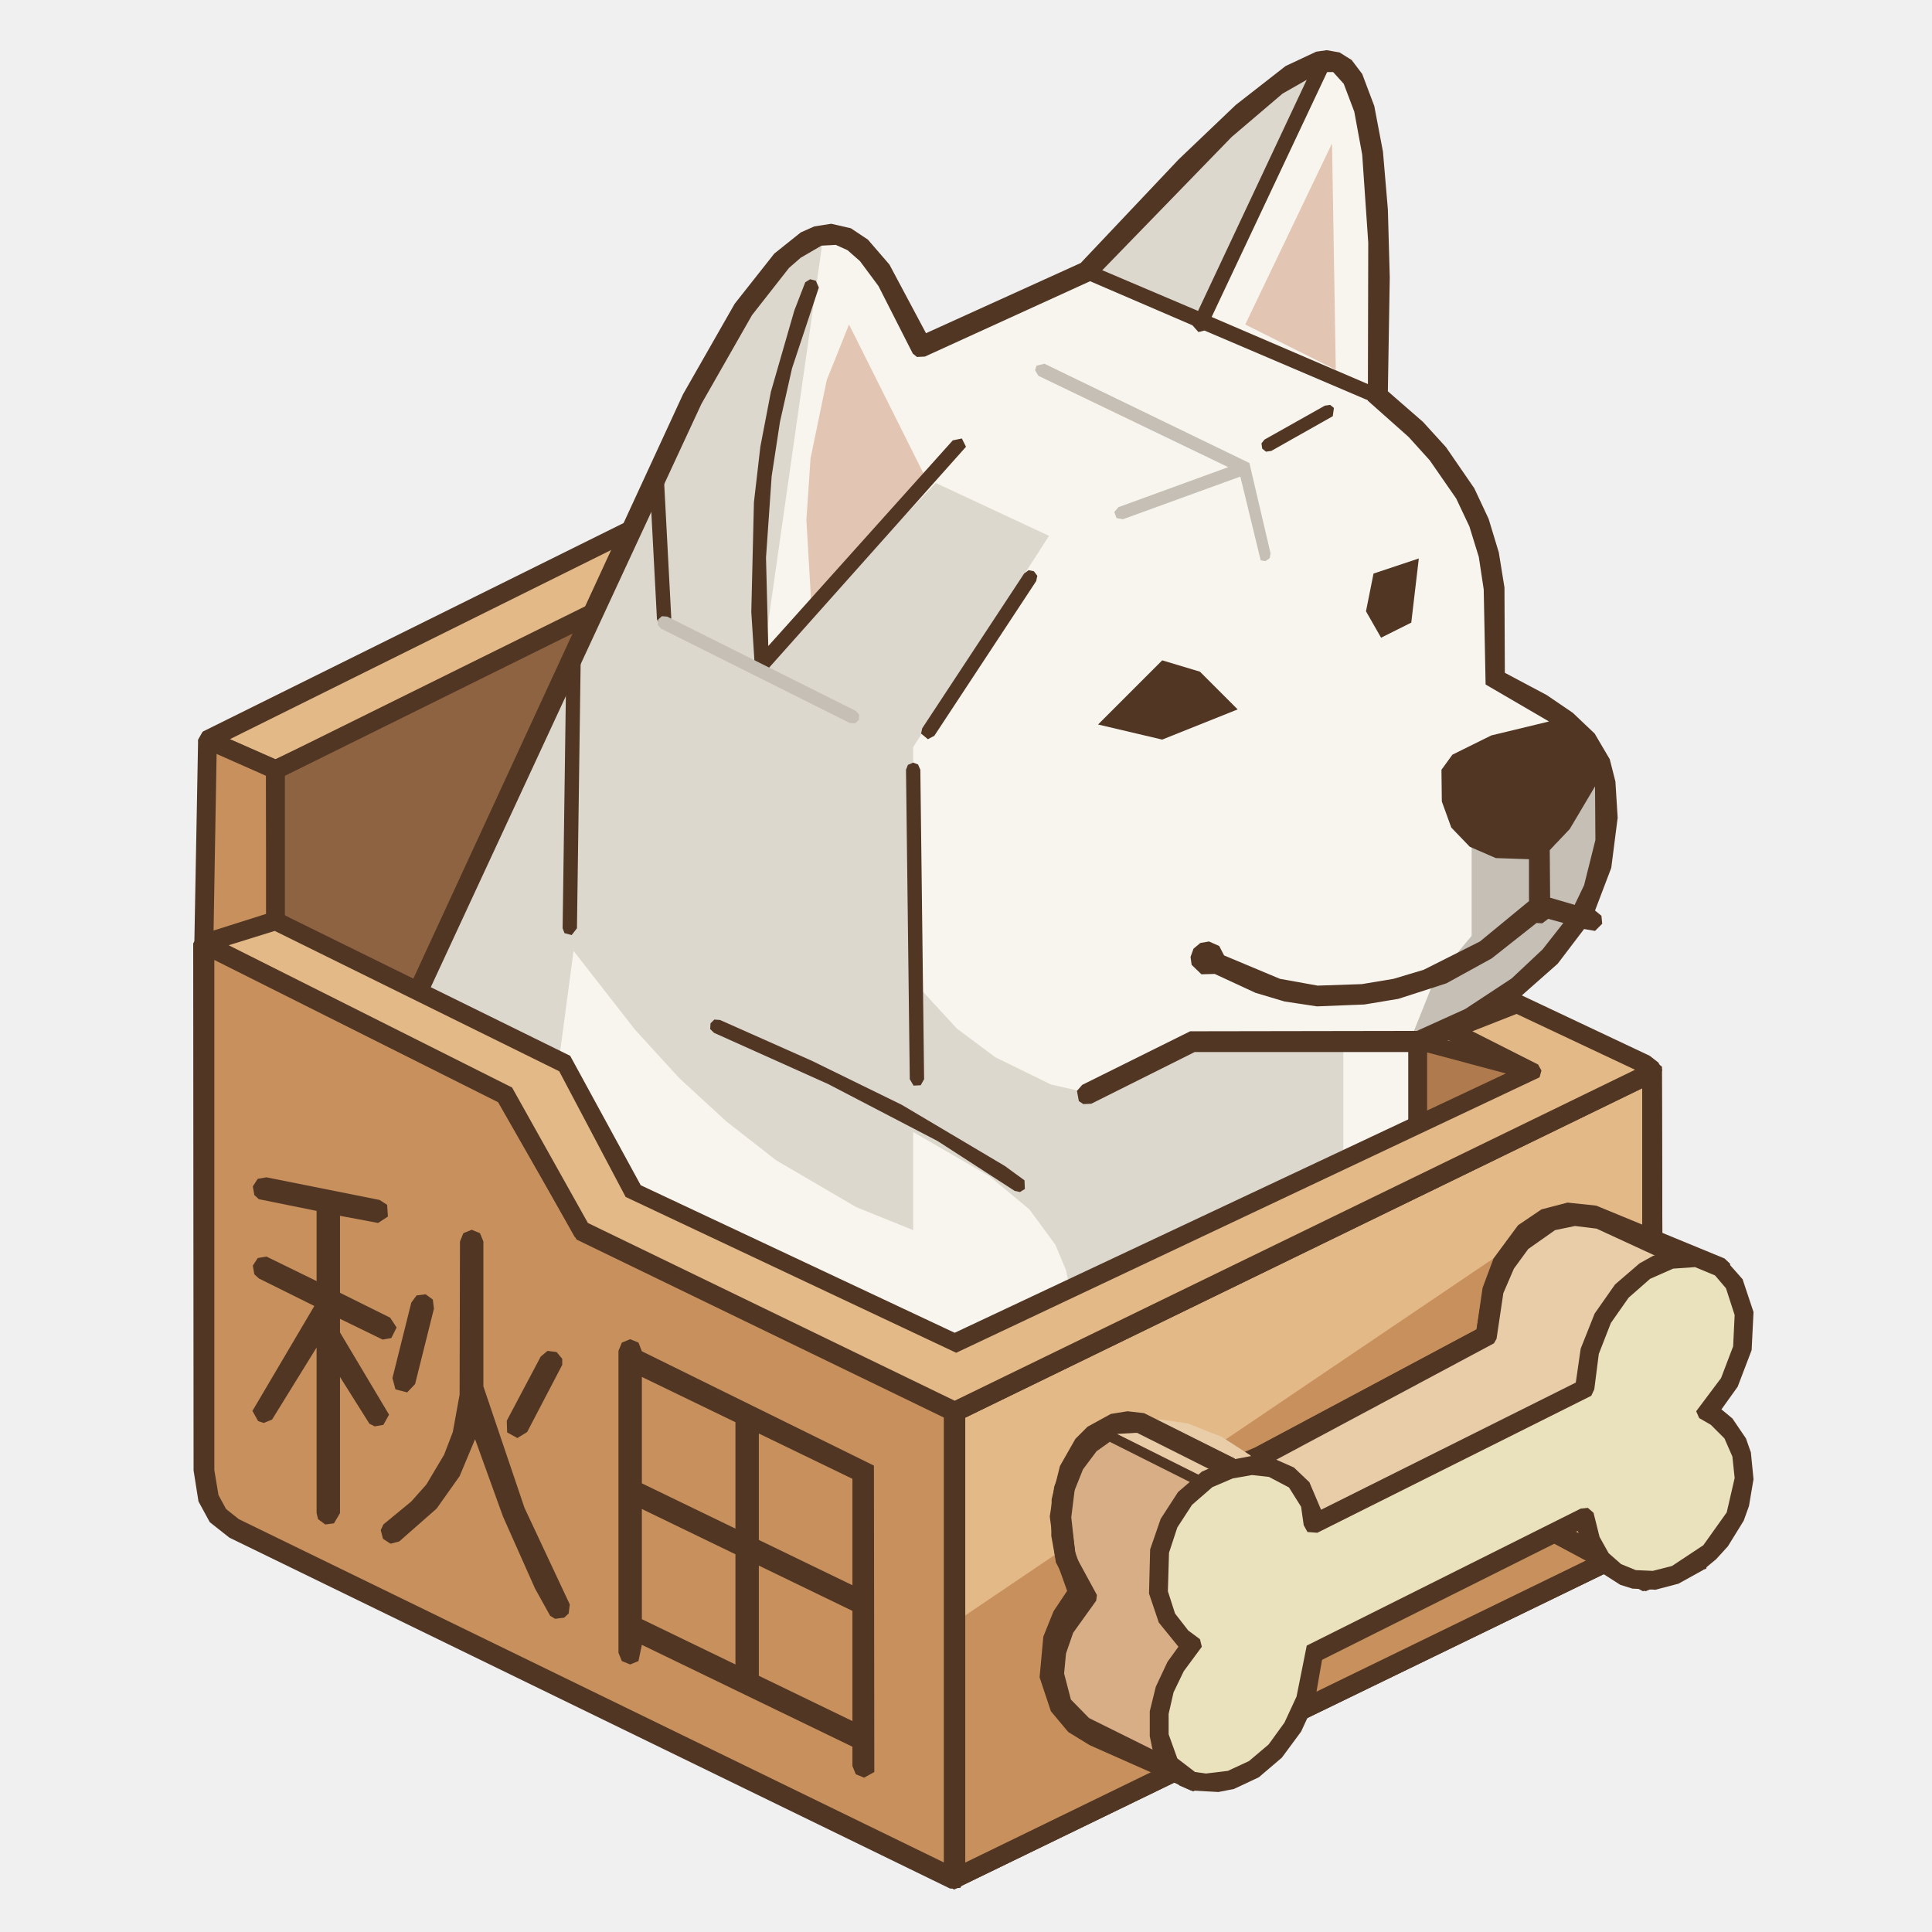
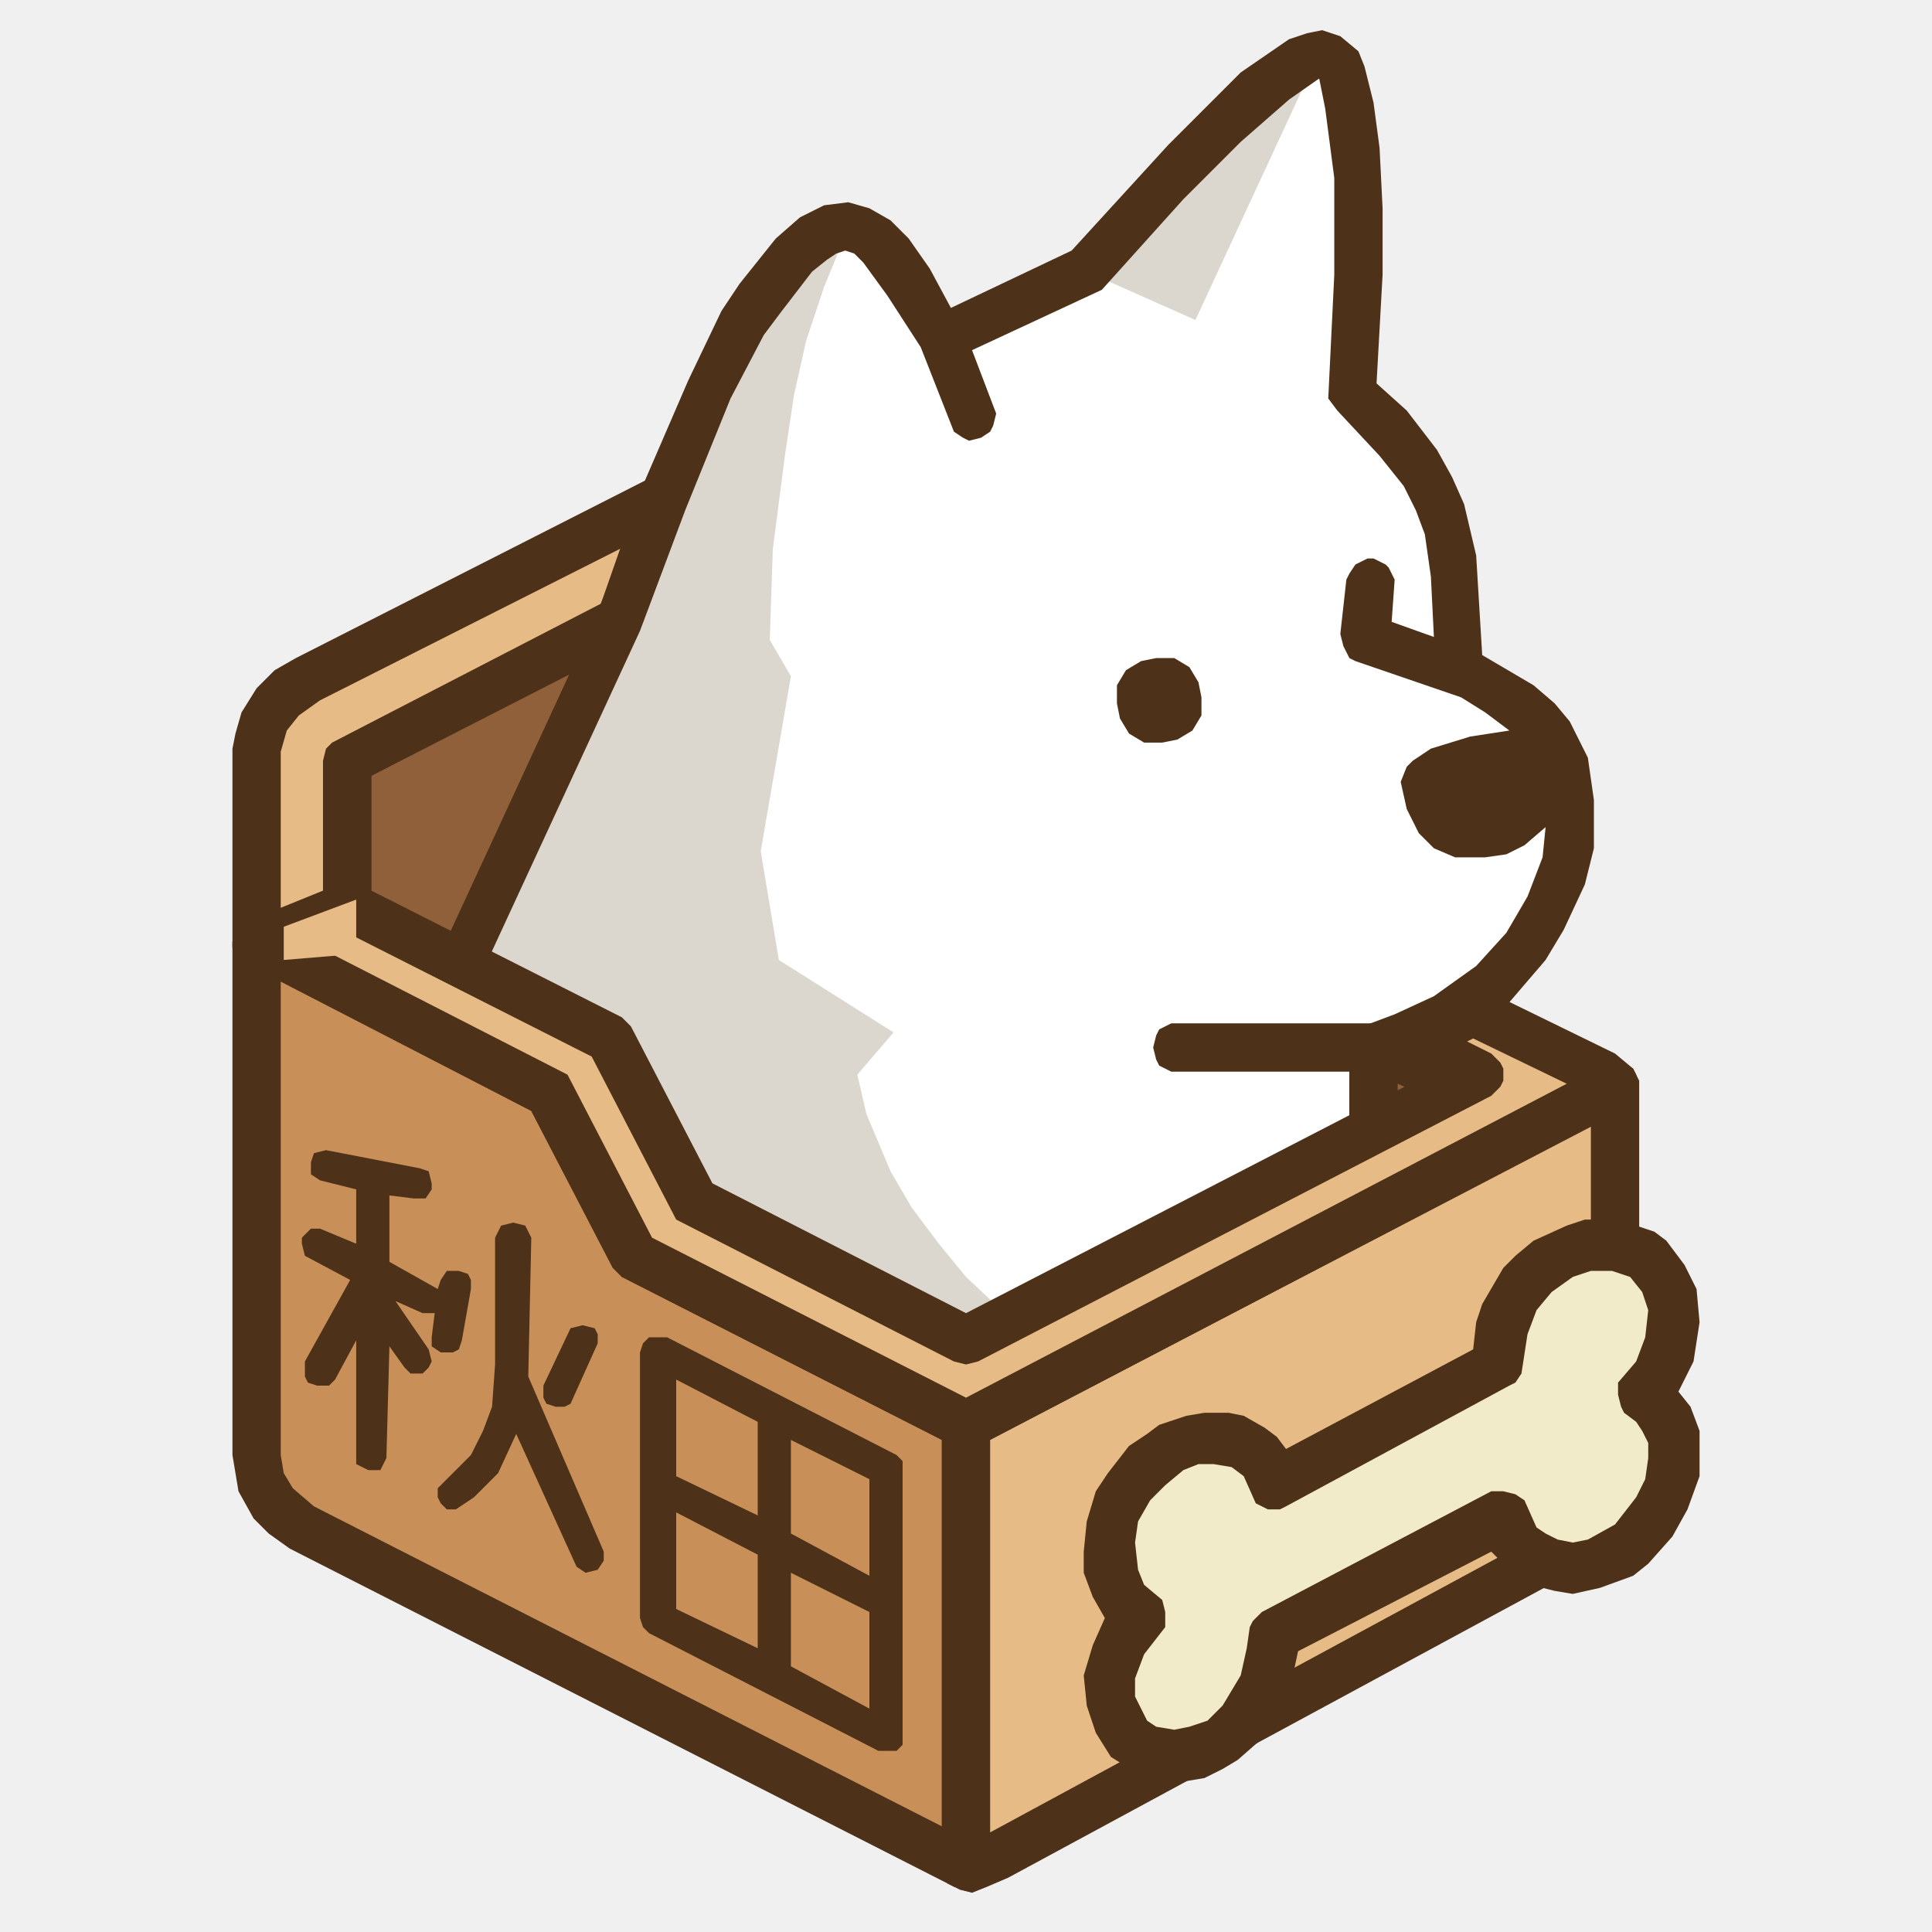
- <svg xmlns="http://www.w3.org/2000/svg" width="512" height="512" viewBox="0 0 512 512">
-   <path fill-rule="evenodd" d="M55.0 196.0 L168.0 140.0 L166.0 160.0 L73.0 204.0Z" fill="#E3B987" />
-   <path fill-rule="evenodd" d="M54.0 198.3 L52.5 196.4 L53.9 193.8 L166.9 137.8 L168.8 137.6 L170.3 139.0 L168.5 160.2 L167.1 162.3 L74.1 206.3 L72.0 206.3ZM60.9 195.9 L73.0 201.2 L163.7 158.3 L165.1 144.2Z" fill="#513624" />
-   <path fill-rule="evenodd" d="M55.0 196.0 L73.0 204.0 L73.0 244.0 L54.0 250.0Z" fill="#C7905D" />
-   <path fill-rule="evenodd" d="M52.5 196.0 L53.7 193.9 L56.0 193.7 L74.0 201.7 L75.5 204.0 L75.2 245.2 L73.8 246.4 L54.1 252.5 L52.2 251.8 L51.5 250.0ZM57.4 199.8 L56.6 246.6 L70.5 242.2 L70.5 205.6Z" fill="#513624" />
-   <path fill-rule="evenodd" d="M73.0 204.0 L162.0 160.0 L152.0 210.0 L114.0 268.0 L73.0 244.0Z" fill="#8E6342" />
-   <path fill-rule="evenodd" d="M70.5 204.0 L71.9 201.8 L160.9 157.8 L162.7 157.6 L164.1 158.7 L164.5 160.5 L154.1 211.4 L115.2 270.2 L112.7 270.2 L70.8 245.2ZM75.5 205.6 L75.5 242.6 L113.2 264.6 L149.6 209.0 L158.6 164.5Z" fill="#513624" />
-   <path fill-rule="evenodd" d="M110.0 264.0 L183.5 105.7 L197.0 82.0 L207.2 69.1 L213.8 63.9 L216.9 62.5 L222.1 62.2 L226.2 64.0 L229.9 67.3 L235.2 74.3 L244.0 92.0 L288.0 72.0 L314.3 44.2 L333.9 25.9 L342.3 19.8 L349.2 16.4 L354.4 16.5 L356.6 18.1 L358.5 20.8 L361.6 28.9 L364.5 47.7 L365.6 73.5 L365.0 105.0 L375.2 113.8 L381.1 120.2 L388.3 130.8 L392.0 138.5 L394.5 146.9 L396.0 156.0 L396.0 180.0 L410.8 188.0 L420.4 196.1 L424.0 202.0 L426.0 213.5 L425.5 223.0 L423.4 232.5 L419.6 241.3 L413.4 250.5 L405.3 258.9 L396.1 265.9 L386.2 271.6 L376.0 276.0 L376.0 306.0 L253.0 364.0 L158.0 318.0Z" fill="#F8F5EE" />
-   <path fill-rule="evenodd" d="M318.0 86.0 L288.0 72.0 L314.2 44.3 L329.0 30.2 L341.3 20.8 L347.6 18.0 L350.0 18.0ZM180.2 112.4 L193.4 87.5 L200.1 77.5 L206.5 69.8 L212.5 65.1 L218.0 64.0 L202.0 176.0 L248.0 128.0 L278.0 142.0 L242.0 198.0 L242.0 260.0 L253.6 272.6 L263.8 280.2 L278.5 287.4 L290.0 290.0 L318.0 276.0 L356.0 276.0 L356.0 312.0 L284.0 344.0 L282.5 336.6 L279.7 329.9 L272.8 320.5 L262.2 311.7 L242.0 300.0 L242.0 326.0 L226.9 319.9 L205.7 307.5 L192.5 297.2 L180.0 285.7 L168.3 272.9 L152.0 252.0 L148.0 282.0 L110.0 264.0Z" fill="#DDD8CE" />
-   <path fill-rule="evenodd" d="M390.0 222.0 L412.0 224.0 L424.0 206.0 L424.7 219.2 L423.8 228.2 L421.4 236.5 L417.6 243.8 L408.0 255.2 L399.5 262.6 L387.2 269.9 L374.0 275.0 L380.0 260.0 L390.0 248.0Z" fill="#C5BFB5" />
-   <path fill-rule="evenodd" d="M353.0 38.0 L354.0 98.0 L330.0 86.0ZM225.0 86.0 L245.0 126.0 L215.0 160.0 L213.7 137.8 L214.8 121.5 L219.1 100.7Z" fill="#E3C5B3" />
-   <path fill-rule="evenodd" d="M328.7 126.3 L297.6 137.6 L295.9 137.3 L295.3 135.7 L296.4 134.4 L325.5 123.8 L275.2 99.6 L274.3 98.1 L274.7 96.9 L276.8 96.4 L331.1 122.7 L336.7 146.6 L336.5 147.9 L335.4 148.7 L334.1 148.5Z" fill="#C5BFB5" />
-   <path fill-rule="evenodd" d="M353.2 110.3 L336.9 119.5 L335.5 119.7 L334.5 118.9 L334.3 117.5 L335.1 116.5 L351.1 107.5 L352.5 107.3 L353.5 108.1ZM316.0 86.2 L287.2 73.8 L286.1 72.7 L286.2 71.2 L287.3 70.1 L288.8 70.2 L317.5 82.4 L348.2 17.1 L349.3 16.1 L350.9 16.2 L351.9 17.3 L351.8 18.9 L321.1 84.0 L365.8 103.2 L366.9 104.3 L366.8 105.8 L365.7 106.9 L364.2 106.8 L319.2 87.6 L317.6 88.0ZM210.5 82.3 L213.4 74.8 L214.7 74.0 L216.2 74.4 L217.0 76.2 L209.9 97.6 L206.7 111.8 L204.5 126.2 L203.0 147.8 L203.6 171.2 L252.5 116.7 L254.9 116.2 L256.0 118.4 L203.5 177.3 L201.6 178.0 L200.0 176.2 L199.1 162.2 L199.8 133.1 L201.5 118.4 L204.3 103.8ZM174.7 165.4 L174.1 164.1 L172.1 126.1 L172.6 124.7 L173.9 124.1 L175.3 124.6 L175.9 125.9 L177.9 163.9 L177.0 165.6ZM244.1 194.4 L244.4 193.0 L271.4 152.0 L272.6 151.1 L274.0 151.4 L274.9 152.6 L274.6 154.0 L247.6 195.0 L245.9 195.9ZM149.6 247.3 L149.1 246.0 L150.1 174.0 L150.7 172.6 L152.0 172.1 L153.4 172.7 L153.9 174.0 L152.9 246.0 L151.5 247.8ZM242.1 287.7 L241.1 286.0 L240.1 204.0 L240.6 202.7 L242.0 202.1 L243.3 202.6 L243.9 204.0 L244.9 286.0 L244.0 287.6ZM219.5 287.3 L189.2 273.7 L188.2 272.7 L188.3 271.2 L189.3 270.2 L190.8 270.3 L215.1 281.1 L239.0 292.8 L266.3 309.0 L271.5 312.8 L271.6 315.1 L270.3 315.9 L268.9 315.6 L248.5 302.4Z" fill="#513624" />
-   <path fill-rule="evenodd" d="M225.2 191.6 L175.2 166.6 L174.3 165.6 L174.4 164.2 L175.4 163.3 L176.8 163.4 L226.8 188.4 L227.7 189.4 L227.6 190.8 L226.6 191.7Z" fill="#C5BFB5" />
-   <path fill-rule="evenodd" d="M318.0 178.0 L328.0 188.0 L308.0 196.0 L291.0 192.0 L308.0 175.0ZM374.0 165.0 L366.0 169.0 L362.0 162.0 L364.0 152.0 L376.0 148.0ZM382.1 212.4 L382.0 204.0 L384.9 200.0 L395.2 194.9 L410.5 191.2 L393.7 181.4 L393.2 156.2 L391.9 147.6 L389.4 139.5 L385.9 132.1 L378.9 122.0 L373.3 115.8 L362.5 106.2 L362.6 64.3 L361.0 41.0 L358.9 29.6 L356.1 22.2 L353.3 19.1 L349.9 19.1 L339.9 24.8 L326.4 36.3 L289.6 74.2 L245.1 94.5 L243.0 94.6 L241.9 93.7 L232.8 75.8 L227.9 69.2 L224.6 66.3 L221.5 64.9 L217.7 65.1 L212.2 68.3 L209.1 71.0 L199.3 83.5 L185.9 107.0 L112.5 265.2 L111.6 266.3 L109.5 266.7 L108.2 266.1 L107.3 264.2 L181.0 104.5 L194.7 80.5 L205.2 67.2 L212.2 61.6 L215.8 60.0 L220.3 59.3 L225.5 60.5 L230.0 63.5 L235.7 70.1 L245.4 88.3 L286.4 69.7 L312.4 42.2 L327.5 27.8 L340.7 17.5 L348.8 13.7 L351.6 13.3 L355.0 13.9 L358.2 15.9 L361.0 19.6 L364.2 28.1 L366.5 40.2 L367.8 55.5 L368.3 73.5 L367.8 103.7 L377.1 111.8 L383.2 118.5 L390.7 129.4 L394.5 137.5 L397.2 146.4 L398.7 155.7 L398.8 178.3 L409.9 184.2 L416.8 188.9 L422.6 194.4 L426.6 201.2 L428.1 207.1 L428.7 216.7 L427.0 230.0 L422.7 241.3 L424.4 242.7 L424.6 244.8 L422.7 246.7 L419.8 246.2 L412.8 255.4 L400.8 266.0 L390.8 272.3 L378.8 277.9 L378.8 306.0 L378.4 307.4 L376.7 308.7 L374.1 307.9 L373.2 306.0 L373.2 278.8 L316.6 278.8 L289.2 292.5 L287.1 292.6 L285.9 291.8 L285.4 289.1 L286.8 287.5 L315.4 273.3 L375.5 273.2 L388.3 267.4 L400.6 259.3 L408.8 251.6 L414.3 244.6 L410.3 243.5 L408.7 244.7 L407.2 244.6 L395.3 254.0 L383.3 260.6 L370.6 264.7 L361.6 266.2 L349.0 266.7 L340.4 265.4 L332.7 263.1 L321.9 258.1 L318.4 258.2 L315.8 255.7 L315.5 253.6 L316.3 251.4 L318.1 249.9 L320.4 249.5 L323.1 250.7 L324.4 253.2 L339.2 259.4 L349.2 261.2 L360.9 260.8 L369.3 259.4 L377.3 257.0 L392.2 249.5 L405.2 238.8 L405.2 227.7 L396.4 227.4 L389.5 224.4 L384.6 219.3ZM410.8 237.9 L417.3 239.8 L419.8 234.6 L422.8 222.6 L422.7 208.4 L416.0 219.7 L410.7 225.3Z" fill="#513624" />
-   <path fill-rule="evenodd" d="M376.0 276.0 L406.0 284.0 L376.0 300.0Z" fill="#AF7A4D" />
-   <path fill-rule="evenodd" d="M373.8 276.0 L374.4 274.4 L376.6 273.8 L406.6 281.8 L408.0 282.9 L408.2 284.6 L407.1 286.0 L377.1 302.0 L375.4 302.2 L373.8 300.0ZM378.2 278.9 L378.2 296.2 L399.9 284.7Z" fill="#513624" />
-   <path fill-rule="evenodd" d="M54.0 250.0 L134.0 290.0 L154.0 326.0 L253.0 374.0 L253.0 498.0 L62.0 405.0 L57.8 401.7 L55.3 397.1 L54.0 389.7Z" fill="#C7905D" />
-   <path fill-rule="evenodd" d="M51.2 250.0 L52.6 247.7 L55.2 247.5 L135.2 287.5 L156.0 323.9 L255.3 372.5 L255.8 498.0 L254.5 500.3 L251.8 500.5 L60.8 407.5 L55.6 403.4 L52.6 397.9 L51.3 389.7ZM56.8 254.4 L56.8 389.6 L57.9 396.2 L59.9 399.9 L63.3 402.6 L250.2 493.6 L250.2 375.7 L152.8 328.5 L132.0 292.1Z" fill="#513624" />
-   <path fill-rule="evenodd" d="M253.0 374.0 L438.0 284.0 L438.0 408.0 L253.0 498.0Z" fill="#E3B987" />
-   <path fill-rule="evenodd" d="M250.2 374.0 L251.8 371.5 L436.8 281.5 L438.8 281.4 L440.4 282.7 L440.8 408.0 L439.8 410.0 L252.9 500.7 L251.0 499.9 L250.2 498.0ZM255.8 375.7 L255.8 493.6 L435.2 406.3 L435.2 288.4Z" fill="#513624" />
-   <path fill-rule="evenodd" d="M253.0 430.0 L398.0 332.0 L438.0 352.0 L438.0 408.0 L253.0 498.0Z" fill="#C7905D" />
-   <path fill-rule="evenodd" d="M250.2 374.0 L251.8 371.5 L436.8 281.5 L438.8 281.4 L440.4 282.7 L440.8 408.0 L439.8 410.0 L252.9 500.7 L251.0 499.9 L250.2 498.0ZM255.8 375.7 L255.8 493.6 L435.2 406.3 L435.2 288.4Z" fill="#513624" />
-   <path fill-rule="evenodd" d="M54.0 250.0 L73.0 244.0 L150.0 282.0 L168.0 316.0 L253.0 356.0 L406.0 284.0 L384.0 273.0 L402.0 266.0 L436.0 282.0 L438.0 284.0 L253.0 374.0 L154.0 326.0 L134.0 290.0Z" fill="#E3B987" />
-   <path fill-rule="evenodd" d="M152.3 327.8 L132.2 291.9 L52.9 252.2 L51.5 250.1 L52.2 248.3 L73.5 241.6 L151.1 279.8 L169.8 314.1 L253.0 353.2 L400.3 283.9 L382.9 275.2 L381.5 273.2 L383.1 270.7 L401.1 263.7 L403.1 263.7 L437.2 279.8 L439.5 281.6 L440.5 283.6 L439.1 286.2 L253.4 376.5ZM165.8 317.2 L148.2 283.9 L72.8 246.7 L60.6 250.5 L135.7 288.2 L155.8 324.1 L253.0 371.2 L433.3 283.5 L401.9 268.7 L390.2 273.3 L407.6 282.1 L408.5 283.7 L408.0 285.5 L253.4 358.5ZM102.8 322.4 L100.2 324.1 L90.1 322.2 L90.1 342.6 L103.4 349.2 L105.1 351.8 L103.7 354.6 L101.4 355.0 L90.1 349.5 L90.1 353.1 L103.1 374.9 L101.6 377.6 L99.3 378.0 L97.9 377.3 L90.1 364.9 L90.1 401.0 L88.5 403.7 L86.2 404.0 L84.3 402.6 L83.9 401.0 L83.9 357.1 L72.1 376.2 L69.9 377.1 L68.4 376.6 L66.9 373.9 L83.3 346.1 L68.6 338.8 L67.4 337.7 L67.0 335.4 L68.3 333.4 L70.6 333.0 L83.9 339.5 L83.9 320.9 L68.6 317.8 L67.4 316.7 L67.0 314.4 L68.3 312.4 L70.6 312.0 L100.6 318.0 L102.6 319.3ZM104.8 368.2 L104.0 365.2 L109.0 345.2 L110.4 343.3 L112.8 343.0 L114.7 344.4 L115.0 346.8 L110.0 366.8 L107.9 369.0ZM120.0 379.5 L121.8 369.6 L121.9 329.0 L122.8 326.8 L125.0 325.9 L127.2 326.8 L128.1 329.0 L128.1 367.4 L139.0 399.6 L151.0 425.2 L150.7 427.6 L149.5 428.7 L147.1 429.0 L145.8 428.2 L141.8 421.0 L133.3 401.9 L125.9 381.4 L121.8 391.2 L115.7 399.8 L105.8 408.5 L103.5 409.1 L101.5 407.8 L100.9 405.5 L101.6 404.0 L109.0 397.9 L113.0 393.4 L117.7 385.5ZM134.4 379.6 L134.3 376.5 L143.3 359.5 L145.1 358.0 L147.5 358.3 L149.0 360.1 L149.0 361.7 L139.7 379.5 L137.1 381.1ZM164.8 440.2 L163.9 438.0 L163.9 358.0 L164.8 355.8 L167.0 354.9 L169.2 355.8 L170.1 358.1 L231.6 388.4 L231.7 469.6 L229.0 471.1 L226.8 470.2 L225.9 468.0 L225.9 462.9 L170.1 435.9 L169.2 440.2 L167.0 441.1ZM194.9 411.9 L170.1 399.9 L170.1 429.1 L194.9 441.1ZM225.9 456.1 L225.9 426.9 L201.1 414.9 L201.1 444.1ZM201.1 379.9 L201.1 408.1 L225.9 420.1 L225.9 391.9ZM170.1 364.9 L170.1 393.1 L194.9 405.1 L194.9 376.9Z" fill="#513624" />
-   <path fill-rule="evenodd" d="M320.0 392.0 L334.0 386.0 L394.0 354.0 L394.7 345.7 L398.2 334.8 L404.3 326.6 L409.5 323.1 L415.4 321.5 L422.0 322.0 L456.0 336.0 L450.0 414.0 L436.0 419.0 L412.0 406.0 L348.0 438.0 L316.0 472.0 L287.2 457.7 L284.9 456.1 L281.4 451.8 L279.6 446.5 L279.8 437.6 L283.6 428.5 L288.0 423.0 L285.7 420.0 L282.4 413.3 L280.9 402.1 L282.0 394.7 L284.6 388.1 L288.6 382.6 L294.0 379.0Z" fill="#D7AE86" />
-   <path fill-rule="evenodd" d="M320.1 389.0 L332.8 383.5 L391.3 352.3 L392.9 341.3 L395.8 333.5 L402.3 324.7 L408.5 320.5 L415.4 318.7 L423.0 319.5 L457.0 333.5 L458.5 334.9 L452.2 415.7 L435.4 421.7 L411.9 409.1 L349.7 440.2 L318.0 473.9 L316.1 474.7 L285.6 460.0 L280.9 456.0 L278.9 452.9 L276.8 446.8 L277.1 437.1 L279.6 430.1 L284.4 422.9 L279.8 414.0 L278.2 401.9 L279.4 393.9 L282.3 386.6 L286.9 380.5 L293.3 376.3 L295.2 376.5ZM321.1 394.5 L318.8 394.5 L294.1 382.1 L290.6 384.6 L287.0 389.4 L284.6 395.4 L283.7 402.2 L285.1 412.4 L290.7 422.7 L290.5 424.2 L284.4 432.7 L282.5 438.2 L282.0 443.5 L283.8 450.4 L288.6 455.3 L315.4 468.6 L346.8 435.5 L410.8 403.5 L413.3 403.6 L436.2 416.0 L447.4 412.0 L453.1 337.8 L421.2 324.7 L415.7 324.2 L410.6 325.6 L404.1 330.8 L400.7 336.1 L398.2 342.6 L396.6 354.8 L395.9 356.0 L335.3 388.4Z" fill="#513624" />
-   <path fill-rule="evenodd" d="M320.0 392.0 L294.0 379.0 L303.0 376.4 L307.6 376.2 L314.7 377.2 L323.8 380.8 L336.2 388.8 L334.0 386.0 L394.0 354.0 L394.8 345.8 L398.8 335.4 L405.5 327.6 L414.1 323.3 L424.0 323.0 L452.0 336.0 L420.0 368.0 L348.0 404.0 L340.0 393.7Z" fill="#E9CDA8" />
-   <path fill-rule="evenodd" d="M395.9 356.0 L335.3 388.4 L333.2 388.6 L331.6 387.3 L331.4 385.2 L332.7 383.6 L391.3 352.3 L393.1 341.2 L396.5 333.4 L403.6 324.8 L409.8 321.0 L416.9 319.4 L424.6 320.3 L453.2 333.5 L454.6 335.1 L454.1 337.8 L451.5 338.7 L423.1 325.6 L417.4 324.9 L412.1 326.0 L405.0 331.0 L401.2 336.2 L398.4 342.7 L396.6 354.8ZM436.1 421.7 L410.7 408.4 L409.4 406.8 L409.6 404.7 L411.2 403.4 L413.3 403.6 L437.3 416.6 L438.6 418.2 L438.7 419.6 L438.0 420.9ZM298.8 374.0 L303.2 374.5 L327.2 386.5 L328.6 388.1 L328.7 389.6 L326.9 391.6 L324.8 391.5 L301.3 379.7 L296.2 380.0 L293.8 381.0 L289.4 384.6 L286.1 390.4 L284.9 394.0 L283.9 402.1 L284.9 411.2 L288.7 422.3 L282.7 432.4 L281.1 438.2 L281.0 443.7 L283.3 450.9 L288.6 456.2 L317.8 469.9 L318.7 471.7 L318.5 473.2 L316.3 474.7 L288.8 462.5 L283.1 459.0 L278.5 453.5 L275.5 444.5 L276.5 433.7 L279.2 427.0 L282.8 421.6 L279.6 412.6 L278.6 407.0 L278.7 397.3 L280.9 388.5 L285.0 381.3 L288.2 378.1 L294.4 374.7Z" fill="#513624" />
-   <path fill-rule="evenodd" d="M348.0 404.0 L420.0 368.0 L421.3 358.1 L424.7 349.4 L429.8 342.2 L436.0 336.8 L442.7 333.8 L449.6 333.4 L456.0 336.0 L459.6 340.1 L462.2 348.2 L461.8 357.4 L458.3 366.4 L452.0 374.0 L454.8 375.5 L459.1 379.8 L461.6 385.4 L462.2 391.8 L459.8 401.9 L453.2 411.3 L450.0 414.0 L444.0 417.3 L438.3 418.8 L432.9 418.5 L428.2 416.6 L424.4 413.1 L421.6 408.2 L420.0 402.0 L348.0 438.0 L347.1 446.4 L344.5 454.2 L340.4 461.0 L335.3 466.6 L329.3 470.5 L322.8 472.4 L316.0 472.0 L313.6 470.9 L311.6 469.4 L308.7 465.2 L307.0 457.0 L307.7 450.8 L309.9 444.6 L316.0 436.0 L311.0 431.6 L309.2 428.7 L307.0 422.1 L307.3 411.0 L309.8 403.7 L314.0 397.2 L320.0 392.0 L326.0 389.4 L331.7 388.4 L336.9 389.0 L343.3 392.3 L347.2 398.5Z" fill="#EAE1BD" />
-   <path fill-rule="evenodd" d="M350.1 400.1 L417.6 366.4 L418.9 357.4 L422.6 348.1 L428.0 340.4 L434.5 334.8 L438.1 332.8 L445.8 330.7 L450.3 331.0 L457.2 333.8 L461.8 339.0 L464.7 347.7 L464.2 357.8 L460.5 367.5 L456.2 373.5 L459.1 375.9 L462.7 381.2 L464.0 384.9 L464.7 392.0 L463.5 399.1 L462.1 403.0 L457.9 409.8 L454.8 413.2 L451.3 416.1 L444.8 419.7 L438.7 421.3 L432.6 421.0 L429.4 420.0 L424.4 416.8 L420.6 411.9 L418.1 405.7 L350.4 439.6 L348.4 451.1 L344.8 458.9 L339.7 465.8 L333.6 471.0 L327.0 474.1 L322.9 474.9 L315.6 474.5 L312.6 473.2 L307.8 468.7 L305.4 463.5 L304.7 460.1 L304.7 453.5 L306.3 447.0 L309.4 440.4 L312.3 436.4 L307.1 430.0 L304.5 422.3 L304.8 410.6 L307.6 402.5 L312.2 395.4 L318.5 390.0 L325.1 387.1 L331.4 385.9 L337.7 386.6 L342.9 388.9 L347.0 392.8ZM345.5 404.2 L344.8 399.3 L341.6 394.2 L336.3 391.4 L331.8 390.9 L326.7 391.8 L321.3 394.1 L315.9 398.8 L312.0 404.8 L309.8 411.5 L309.5 421.7 L311.4 427.6 L314.9 432.1 L318.0 434.4 L318.5 436.4 L313.7 442.9 L311.0 448.5 L309.7 454.2 L309.7 459.6 L312.0 466.0 L316.7 469.6 L319.6 470.0 L325.4 469.3 L331.0 466.7 L336.2 462.3 L340.4 456.5 L343.6 449.6 L346.3 436.1 L418.9 399.8 L420.8 399.6 L422.3 400.9 L423.9 407.3 L426.3 411.6 L429.6 414.5 L433.5 416.1 L438.0 416.3 L443.1 415.0 L451.4 409.5 L457.6 400.8 L459.7 391.7 L459.1 386.0 L457.0 381.2 L453.4 377.6 L450.3 375.8 L449.5 374.0 L456.1 365.2 L459.3 356.8 L459.7 348.5 L457.4 341.4 L454.5 338.0 L449.2 335.8 L443.4 336.2 L437.3 338.9 L431.6 343.9 L426.9 350.6 L423.7 358.8 L422.5 368.2 L421.7 369.9 L349.1 406.2 L346.5 406.0Z" fill="#513624" />
+ <svg xmlns="http://www.w3.org/2000/svg" width="64" height="64" viewBox="0 0 64 64">
+   <path fill-rule="evenodd" d="M11.5 25.2 L20.5 20.6 L19.0 29.0 L15.0 32.5 L11.5 30.2Z" fill="#8F6039" />
+   <path fill-rule="evenodd" d="M10.7 25.2 L10.8 24.8 L11.1 24.5 L20.1 19.9 L20.6 19.8 L20.8 19.9 L21.0 20.0 L21.2 20.3 L21.3 20.7 L19.7 29.3 L19.5 29.6 L15.4 33.2 L15.0 33.3 L14.6 33.2 L11.1 30.9 L10.8 30.6 L10.7 30.2ZM12.3 25.7 L12.3 29.8 L14.9 31.5 L18.3 28.6 L19.4 22.0Z" fill="#4E3119" />
+   <path fill-rule="evenodd" d="M8.5 31.2 L8.5 24.8 L8.8 23.9 L9.3 23.1 L10.2 22.5 L22.2 16.4 L20.5 20.6 L11.5 25.2 L11.5 30.2Z" fill="#E6BB86" />
+   <path fill-rule="evenodd" d="M8.8 32.0 L8.3 32.0 L7.9 31.8 L7.7 31.4 L7.7 31.2 L7.7 24.8 L7.8 24.3 L8.0 23.6 L8.5 22.8 L9.1 22.2 L9.8 21.8 L21.8 15.7 L22.3 15.6 L22.7 15.7 L22.8 15.9 L23.0 16.3 L22.9 16.7 L21.1 21.1 L20.9 21.3 L12.3 25.7 L12.3 30.2 L12.2 30.6 L11.8 31.0ZM9.3 30.1 L10.7 29.6 L10.7 25.2 L10.8 24.8 L11.0 24.6 L19.9 20.0 L20.7 18.1 L10.6 23.2 L9.9 23.7 L9.5 24.2 L9.3 24.9Z" fill="#4E3119" />
+   <path fill-rule="evenodd" d="M15.0 32.5 L20.5 20.6 L21.9 16.6 L23.5 12.9 L24.6 10.7 L25.2 9.8 L26.3 8.4 L26.9 7.9 L27.5 7.6 L28.0 7.5 L28.3 7.5 L28.7 7.7 L29.2 8.1 L29.9 9.0 L31.2 11.2 L36.0 9.0 L38.6 6.0 L41.1 3.5 L42.2 2.6 L43.1 2.0 L43.8 1.8 L44.0 1.9 L44.3 2.1 L44.6 2.9 L44.9 5.0 L45.0 7.9 L44.8 13.0 L46.0 14.2 L46.6 14.9 L47.4 16.2 L47.8 17.0 L48.1 18.0 L48.2 19.0 L48.3 22.2 L50.0 23.1 L50.6 23.6 L51.2 24.1 L51.6 24.7 L51.8 25.3 L52.0 26.5 L52.0 27.5 L51.7 29.0 L51.1 30.5 L50.5 31.4 L49.4 32.6 L48.2 33.5 L46.8 34.3 L45.5 34.7 L45.5 39.0 L32.0 45.5 L21.5 40.0Z" fill="#FFFFFF" />
+   <path fill-rule="evenodd" d="M36.0 9.0 L43.4 2.4 L39.6 10.6ZM28.0 7.8 L27.3 9.5 L26.7 11.3 L26.3 13.1 L26.0 15.1 L25.6 18.2 L25.5 21.2 L26.2 22.4 L25.2 28.2 L25.8 31.8 L29.6 34.2 L28.4 35.6 L28.7 36.9 L29.5 38.8 L30.2 40.0 L31.1 41.2 L32.0 42.3 L33.6 43.8 L32.0 45.5 L21.5 40.0 L15.0 32.5 L20.5 20.6 L21.4 18.0 L22.4 15.4 L24.1 12.0 L25.2 10.1 L26.3 8.7 L26.9 8.3 L27.5 7.9Z" fill="#DBD7CE" />
+   <path fill-rule="evenodd" d="M39.8 23.1 L39.8 23.7 L39.5 24.2 L39.0 24.5 L38.5 24.6 L37.9 24.6 L37.4 24.3 L37.1 23.8 L37.0 23.3 L37.0 22.7 L37.3 22.2 L37.8 21.9 L38.3 21.8 L38.9 21.8 L39.4 22.1 L39.7 22.6ZM44.5 21.4 L44.4 21.0 L44.6 19.2 L44.7 19.0 L44.9 18.7 L45.3 18.5 L45.5 18.5 L45.9 18.7 L46.0 18.8 L46.2 19.2 L46.1 20.6 L47.5 21.1 L47.4 19.1 L47.2 17.7 L46.9 16.9 L46.5 16.1 L45.7 15.1 L44.3 13.6 L44.0 13.2 L44.2 9.1 L44.2 5.9 L43.9 3.6 L43.7 2.6 L42.7 3.3 L41.1 4.7 L39.2 6.6 L36.5 9.6 L32.2 11.6 L33.0 13.7 L32.9 14.1 L32.8 14.3 L32.5 14.5 L32.1 14.6 L31.9 14.5 L31.6 14.3 L30.5 11.5 L29.4 9.8 L28.6 8.7 L28.3 8.4 L28.0 8.3 L27.7 8.4 L27.4 8.6 L26.9 9.0 L25.9 10.3 L25.3 11.1 L24.2 13.2 L22.7 16.9 L21.2 20.9 L15.7 32.8 L15.5 33.2 L15.1 33.3 L14.7 33.2 L14.5 33.1 L14.2 32.8 L14.2 32.4 L14.3 32.2 L19.8 20.3 L21.2 16.3 L22.8 12.6 L23.9 10.3 L24.5 9.4 L25.7 7.9 L26.5 7.2 L27.3 6.8 L28.1 6.7 L28.8 6.9 L29.5 7.3 L30.1 7.9 L30.8 8.9 L31.5 10.2 L35.5 8.3 L38.7 4.8 L41.1 2.4 L42.7 1.3 L43.3 1.1 L43.8 1.0 L44.4 1.2 L45.0 1.7 L45.2 2.2 L45.5 3.4 L45.7 4.9 L45.8 6.9 L45.8 9.1 L45.6 12.7 L46.6 13.6 L47.6 14.9 L48.1 15.8 L48.5 16.7 L48.9 18.4 L49.1 21.7 L50.8 22.7 L51.5 23.3 L52.0 23.9 L52.6 25.1 L52.8 26.5 L52.8 28.1 L52.5 29.3 L51.8 30.8 L51.2 31.8 L50.0 33.2 L49.0 33.9 L47.7 34.7 L46.3 35.3 L46.3 38.7 L46.2 38.9 L45.9 39.2 L45.5 39.3 L45.1 39.2 L44.8 38.9 L44.7 38.7 L44.7 35.5 L39.0 35.5 L38.8 35.5 L38.4 35.3 L38.3 35.1 L38.2 34.7 L38.3 34.3 L38.4 34.1 L38.8 33.9 L45.4 33.9 L46.2 33.6 L47.5 33.0 L48.9 32.0 L49.9 30.9 L50.6 29.7 L51.1 28.4 L51.2 27.4 L50.5 28.0 L49.9 28.3 L49.2 28.4 L48.2 28.4 L47.5 28.1 L47.0 27.6 L46.6 26.8 L46.4 25.9 L46.6 25.4 L46.8 25.2 L47.4 24.8 L48.7 24.4 L50.0 24.2 L49.2 23.6 L48.4 23.1 L44.9 21.9 L44.7 21.8Z" fill="#4E3119" />
+   <path fill-rule="evenodd" d="M45.5 34.7 L49.0 36.2 L45.5 38.2Z" fill="#8F6039" />
+   <path fill-rule="evenodd" d="M44.7 34.7 L44.8 34.3 L45.1 34.0 L45.4 33.9 L45.8 34.0 L49.5 35.6 L49.8 35.9 L49.8 36.4 L49.7 36.6 L49.4 36.9 L45.9 38.9 L45.5 39.0 L45.3 39.0 L44.9 38.8 L44.7 38.4ZM46.3 35.9 L46.3 36.8 L47.2 36.3Z" fill="#4E3119" />
+   <path fill-rule="evenodd" d="M8.5 31.2 L18.2 36.2 L21.0 41.6 L32.0 47.2 L32.0 61.8 L10.0 50.6 L9.5 50.2 L9.0 49.8 L8.6 49.1 L8.5 48.2Z" fill="#C89058" />
+   <path fill-rule="evenodd" d="M7.7 31.2 L7.8 30.8 L8.1 30.5 L8.5 30.4 L8.9 30.5 L18.6 35.5 L18.9 35.8 L21.6 41.0 L32.4 46.5 L32.7 46.8 L32.8 47.2 L32.8 61.8 L32.7 62.2 L32.4 62.5 L32.0 62.6 L31.6 62.5 L9.6 51.3 L8.9 50.8 L8.4 50.3 L7.9 49.4 L7.7 48.2ZM9.3 32.5 L9.3 48.2 L9.4 48.8 L9.7 49.3 L10.4 49.9 L31.2 60.5 L31.2 47.7 L20.6 42.3 L20.3 42.0 L17.6 36.8Z" fill="#4E3119" />
+   <path fill-rule="evenodd" d="M32.0 47.2 L53.5 36.0 L53.5 49.6 L53.4 50.1 L53.2 50.5 L52.6 50.9 L33.0 61.5 L32.1 61.9 L32.0 61.8Z" fill="#E6BB86" />
+   <path fill-rule="evenodd" d="M31.2 47.2 L31.3 46.8 L31.6 46.5 L53.1 35.3 L53.5 35.2 L53.7 35.2 L54.1 35.4 L54.2 35.6 L54.3 36.0 L54.3 49.6 L54.2 50.3 L53.8 50.9 L53.0 51.6 L33.4 62.2 L32.7 62.5 L32.2 62.7 L31.8 62.6 L31.4 62.4 L31.2 62.1 L31.2 61.8ZM32.8 60.7 L52.2 50.2 L52.6 49.9 L52.7 49.6 L52.7 37.3 L32.8 47.7Z" fill="#4E3119" />
+   <path fill-rule="evenodd" d="M8.5 31.2 L11.5 30.0 L20.2 34.4 L23.0 39.8 L32.0 44.4 L49.0 35.6 L46.8 34.4 L48.8 33.5 L53.1 35.6 L53.4 35.9 L53.5 36.0 L32.0 47.2 L21.0 41.6 L18.2 36.2Z" fill="#E6BB86" />
+   <path fill-rule="evenodd" d="M8.1 31.9 L7.8 31.6 L7.7 31.3 L7.8 30.9 L8.0 30.6 L11.2 29.3 L11.4 29.2 L11.9 29.3 L20.6 33.7 L20.9 34.0 L23.6 39.2 L32.0 43.5 L47.3 35.6 L46.2 35.0 L46.0 34.6 L46.0 34.2 L46.1 34.0 L46.5 33.7 L48.5 32.8 L48.9 32.7 L49.2 32.8 L53.5 34.9 L54.1 35.4 L54.3 35.8 L54.3 36.0 L54.2 36.4 L53.9 36.7 L32.4 47.9 L32.0 48.0 L31.6 47.9 L20.6 42.3 L20.3 42.0 L17.6 36.8ZM10.4 31.3 L18.8 35.6 L21.6 41.0 L32.0 46.3 L51.9 35.9 L48.8 34.4 L48.6 34.5 L49.4 34.9 L49.7 35.2 L49.8 35.4 L49.8 35.8 L49.7 36.0 L49.4 36.3 L32.4 45.1 L32.0 45.2 L31.6 45.1 L22.4 40.4 L19.6 35.0 L11.5 30.9Z" fill="#4E3119" />
+   <path fill-rule="evenodd" d="M9.4 30.7 L11.8 29.8 L11.8 31.6 L9.4 31.8Z" fill="#E6BB86" />
+   <path fill-rule="evenodd" d="M14.1 39.7 L13.7 39.7 L12.9 39.6 L12.9 41.8 L14.5 42.7 L14.6 42.4 L14.8 42.1 L15.2 42.1 L15.5 42.2 L15.6 42.4 L15.6 42.7 L15.3 44.4 L15.2 44.7 L15.0 44.8 L14.6 44.8 L14.3 44.6 L14.3 44.3 L14.4 43.5 L14.0 43.5 L13.1 43.1 L14.2 44.7 L14.3 45.1 L14.2 45.3 L14.0 45.5 L13.6 45.5 L13.4 45.3 L12.9 44.6 L12.8 48.3 L12.6 48.7 L12.2 48.7 L11.8 48.5 L11.8 48.2 L11.8 44.4 L11.1 45.7 L10.9 45.9 L10.5 45.9 L10.2 45.8 L10.1 45.6 L10.1 45.1 L11.6 42.4 L10.1 41.6 L10.0 41.2 L10.0 41.0 L10.3 40.7 L10.6 40.7 L11.8 41.2 L11.8 39.4 L10.6 39.1 L10.3 38.9 L10.3 38.5 L10.4 38.2 L10.8 38.1 L13.9 38.7 L14.2 38.8 L14.3 39.2 L14.3 39.4ZM16.3 46.6 L16.4 45.2 L16.4 41.0 L16.6 40.6 L17.0 40.5 L17.4 40.6 L17.6 41.0 L17.5 45.6 L20.0 51.4 L20.0 51.7 L19.8 52.0 L19.4 52.1 L19.1 51.9 L17.1 47.5 L16.5 48.8 L15.7 49.6 L15.1 50.0 L14.8 50.0 L14.6 49.8 L14.5 49.6 L14.5 49.3 L15.6 48.2 L16.0 47.4ZM18.0 46.3 L18.0 45.9 L18.9 44.0 L19.3 43.9 L19.7 44.0 L19.8 44.2 L19.8 44.5 L18.9 46.5 L18.7 46.6 L18.4 46.6 L18.1 46.5ZM21.2 53.6 L21.2 44.8 L21.3 44.5 L21.5 44.3 L21.8 44.3 L22.1 44.3 L29.7 48.2 L29.9 48.4 L29.9 48.7 L29.9 57.5 L29.9 57.8 L29.7 58.0 L29.4 58.0 L29.1 58.0 L21.5 54.1 L21.3 53.9ZM25.1 47.1 L22.4 45.7 L22.4 48.9 L25.1 50.2ZM28.8 49.0 L26.2 47.7 L26.2 50.8 L28.8 52.2ZM28.8 56.6 L28.8 53.4 L26.2 52.1 L26.2 55.2ZM22.4 53.3 L25.1 54.6 L25.1 51.5 L22.4 50.1Z" fill="#4E3119" />
+   <path fill-rule="evenodd" d="M42.2 49.2 L49.6 45.2 L49.8 44.0 L50.2 43.0 L50.9 42.1 L51.7 41.6 L52.6 41.3 L53.5 41.3 L54.4 41.6 L54.7 41.8 L55.1 42.3 L55.4 43.3 L55.4 44.5 L54.9 45.6 L54.4 46.2 L54.7 46.4 L55.2 46.9 L55.4 47.6 L55.5 48.4 L55.3 49.2 L54.9 50.1 L54.4 50.8 L54.0 51.2 L53.6 51.5 L52.8 51.8 L52.1 51.9 L51.4 51.8 L50.8 51.5 L50.3 51.1 L49.9 50.5 L49.8 50.2 L42.2 54.2 L42.1 55.3 L41.7 56.2 L41.2 57.0 L40.5 57.7 L39.7 58.1 L39.3 58.2 L38.4 58.1 L38.0 58.0 L37.7 57.8 L37.2 57.3 L37.0 57.0 L36.8 56.3 L36.8 55.6 L36.9 54.8 L37.3 54.1 L37.8 53.5 L37.2 53.0 L37.0 52.6 L36.8 51.9 L36.8 51.0 L36.8 50.6 L37.1 49.7 L37.7 48.9 L38.4 48.2 L39.2 47.8 L39.9 47.6 L40.6 47.6 L41.4 48.0 L42.0 48.6Z" fill="#F2EBC9" />
+   <path fill-rule="evenodd" d="M36.6 53.6 L36.2 52.9 L35.9 52.1 L35.9 51.4 L36.0 50.4 L36.3 49.4 L36.7 48.8 L37.4 47.9 L38.0 47.5 L38.4 47.2 L39.3 46.9 L39.9 46.8 L40.7 46.8 L41.2 46.9 L41.9 47.3 L42.3 47.6 L42.6 48.0 L48.8 44.7 L48.9 43.8 L49.1 43.2 L49.8 42.0 L50.2 41.6 L50.8 41.1 L51.9 40.6 L52.5 40.4 L53.1 40.4 L54.2 40.6 L54.8 40.8 L55.2 41.1 L55.8 41.9 L56.2 42.7 L56.3 43.8 L56.1 45.1 L55.6 46.1 L56.0 46.6 L56.3 47.4 L56.3 48.0 L56.3 48.9 L55.9 50.0 L55.4 50.9 L54.6 51.8 L54.1 52.2 L53.0 52.6 L52.1 52.8 L51.5 52.7 L51.1 52.6 L50.4 52.3 L49.9 51.9 L49.4 51.4 L43.0 54.7 L42.7 56.1 L42.2 57.1 L41.8 57.6 L41.0 58.3 L40.5 58.6 L39.9 58.9 L39.3 59.0 L38.3 59.0 L37.6 58.7 L36.8 58.2 L36.3 57.4 L36.0 56.5 L35.9 55.5 L36.2 54.5ZM41.2 48.9 L40.8 48.6 L40.2 48.5 L39.7 48.5 L39.2 48.7 L38.6 49.2 L38.1 49.7 L37.7 50.4 L37.6 51.1 L37.7 52.0 L37.9 52.5 L38.5 53.0 L38.6 53.4 L38.6 53.9 L37.9 54.8 L37.6 55.6 L37.6 56.2 L37.8 56.6 L38.0 57.0 L38.3 57.2 L38.9 57.3 L39.4 57.2 L40.0 57.0 L40.5 56.5 L41.1 55.5 L41.3 54.6 L41.4 53.9 L41.5 53.7 L41.8 53.4 L49.4 49.4 L49.8 49.4 L50.2 49.5 L50.5 49.7 L50.9 50.6 L51.2 50.8 L51.6 51.0 L52.1 51.1 L52.6 51.0 L53.5 50.5 L54.2 49.6 L54.5 49.0 L54.6 48.3 L54.6 47.8 L54.4 47.4 L54.2 47.1 L53.8 46.8 L53.7 46.6 L53.6 46.2 L53.6 45.8 L54.2 45.1 L54.5 44.3 L54.6 43.4 L54.4 42.8 L54.0 42.3 L53.4 42.1 L52.7 42.1 L52.1 42.3 L51.4 42.8 L50.9 43.4 L50.6 44.2 L50.4 45.5 L50.2 45.8 L50.0 45.9 L42.6 49.9 L42.4 50.0 L42.0 50.0 L41.6 49.8Z" fill="#4E3119" />
</svg>
